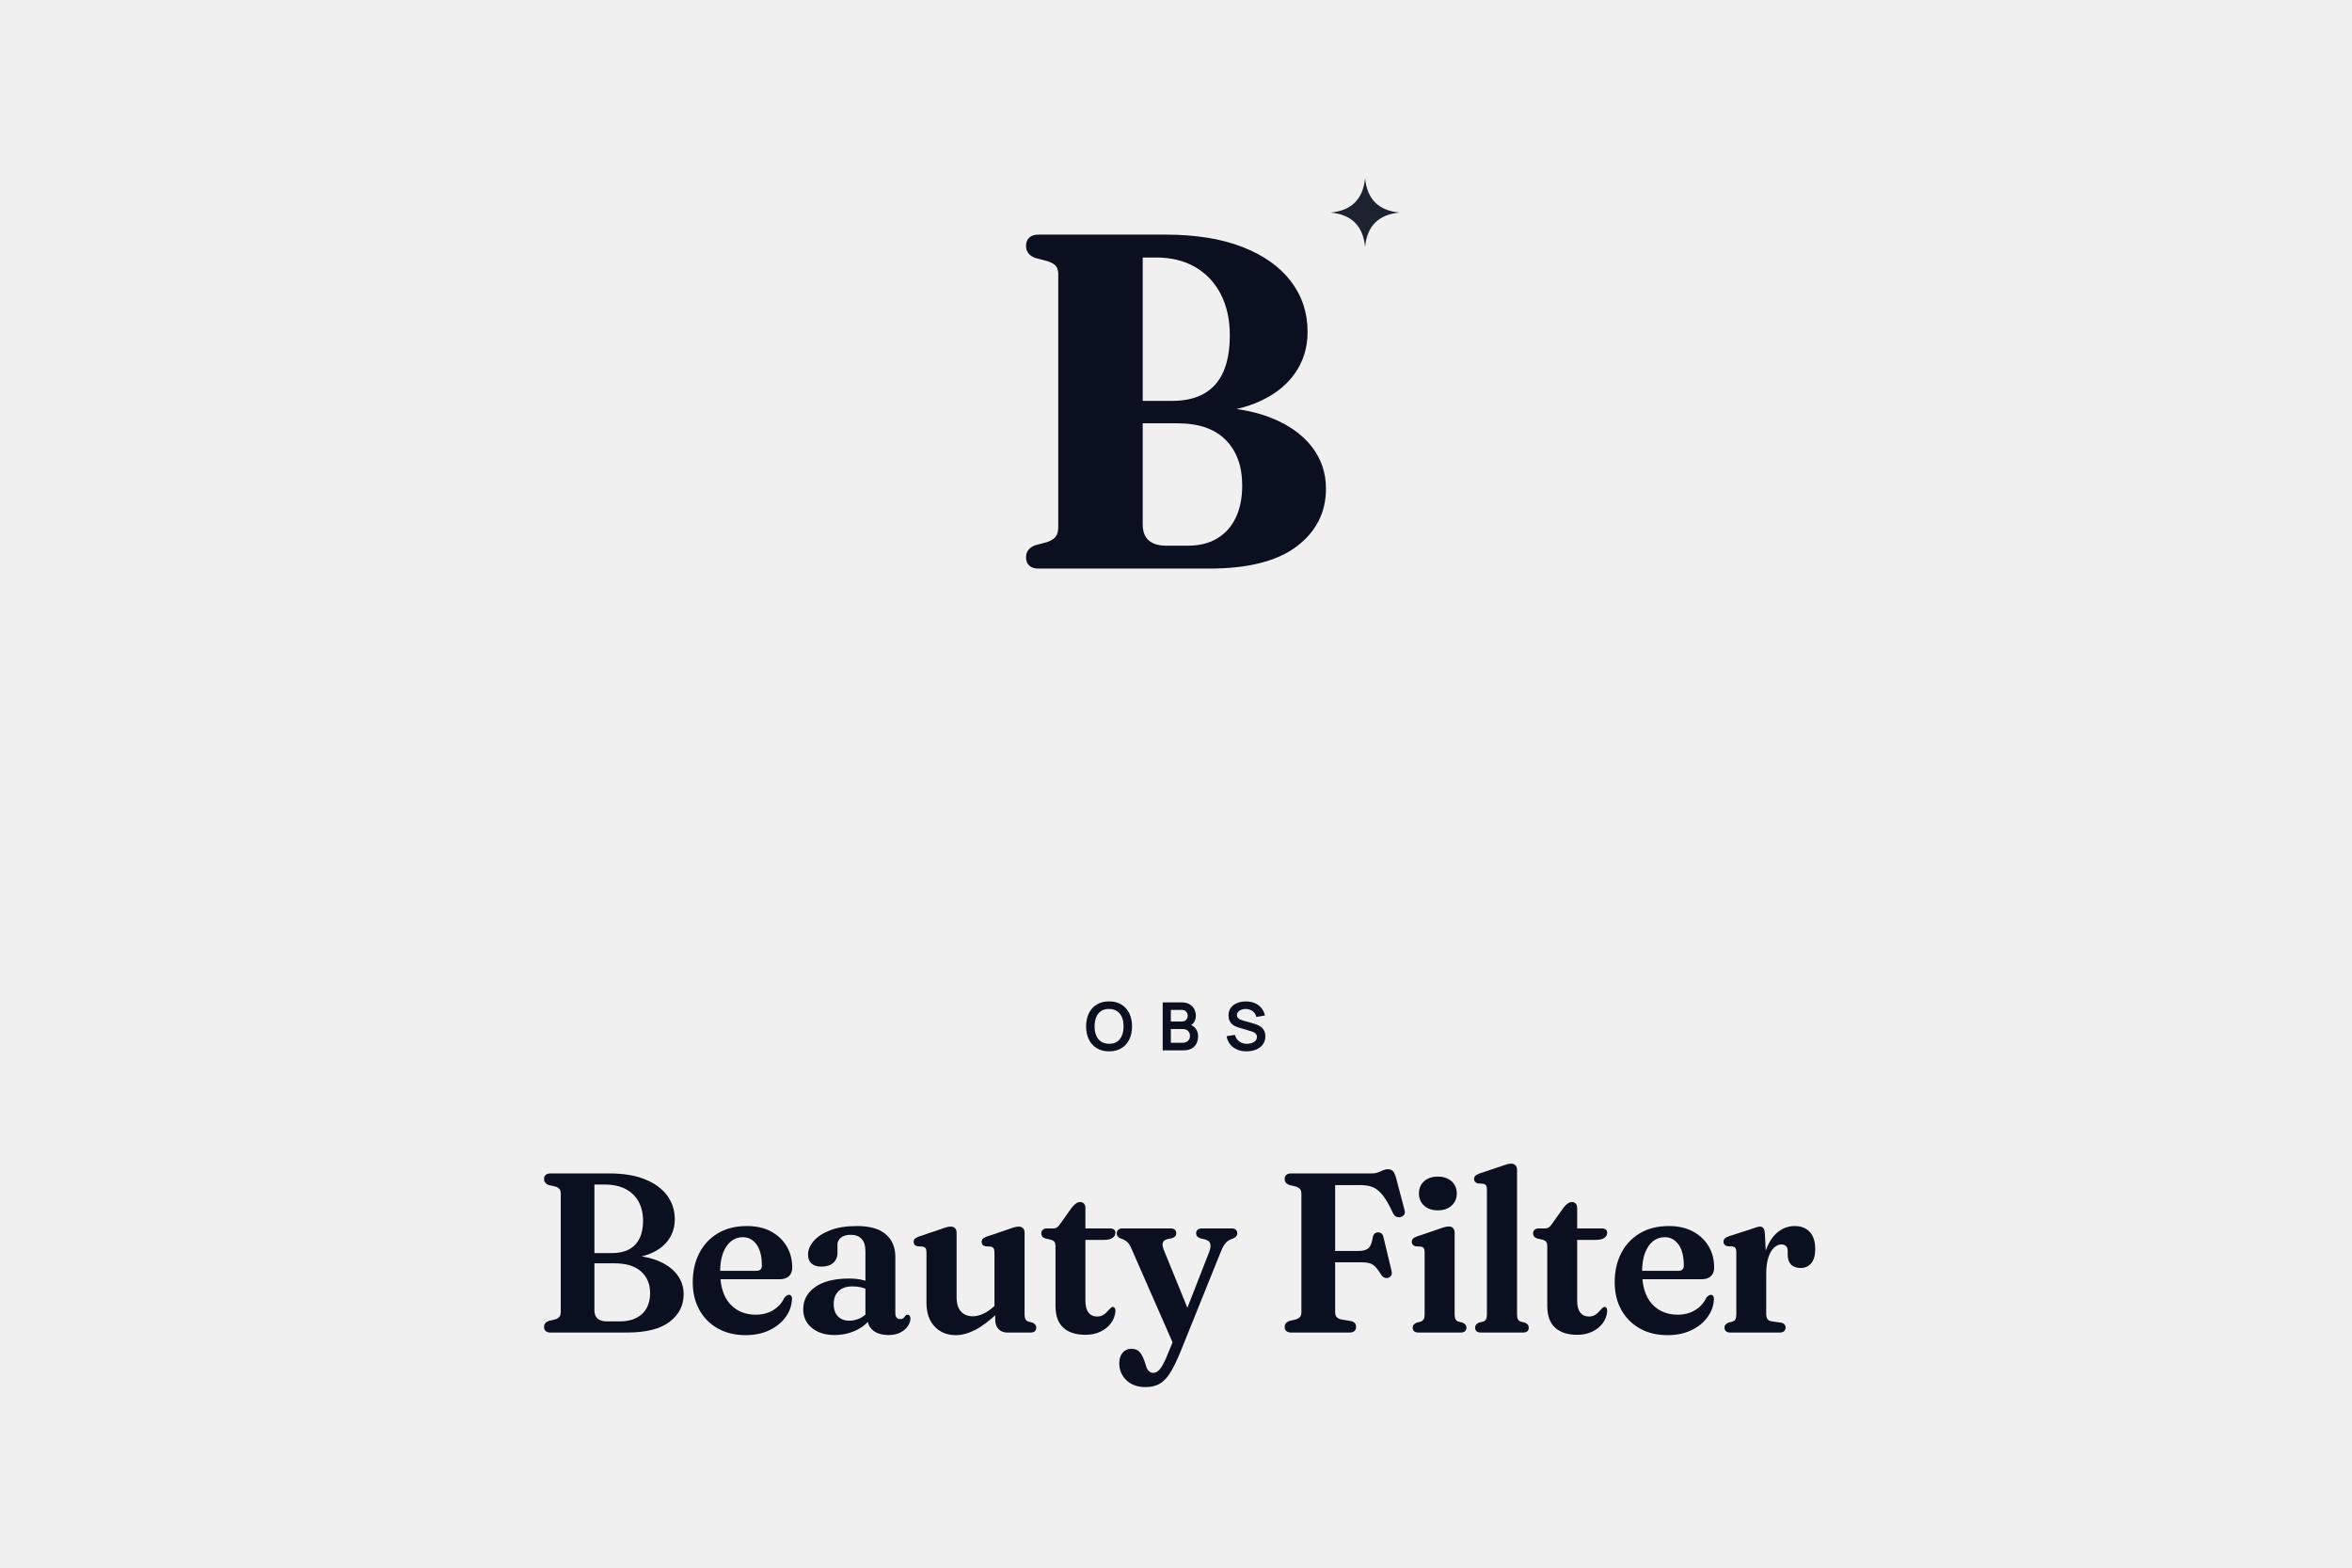
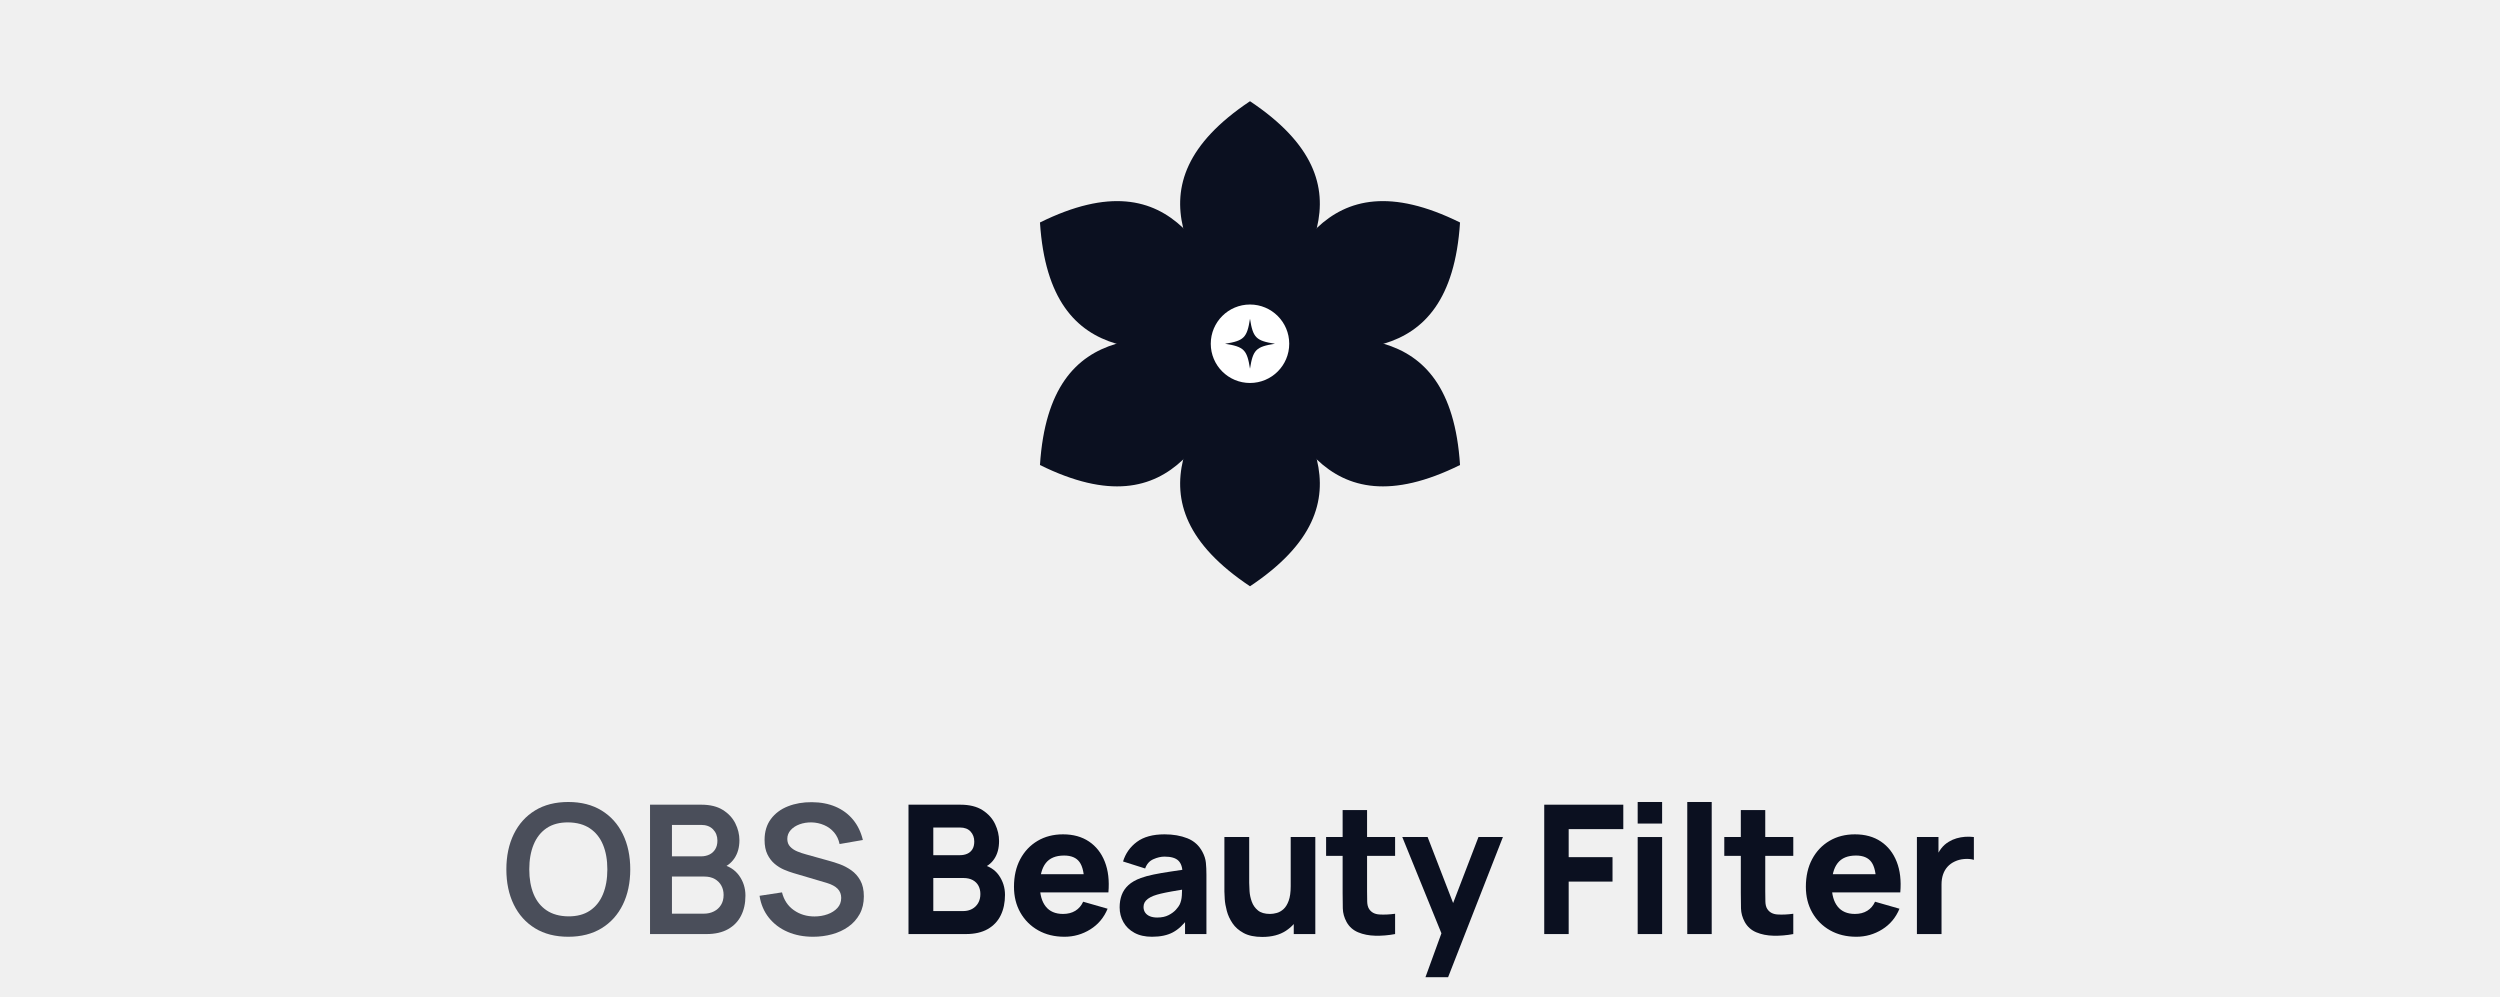
- <svg xmlns="http://www.w3.org/2000/svg" width="600" height="400" viewBox="0 0 600 400" role="img" aria-label="OBS Beauty Filter">
+ <svg xmlns="http://www.w3.org/2000/svg" width="640" height="255" viewBox="0 0 640 255" role="img" aria-label="OBS Beauty Filter">
  <defs>
    <linearGradient id="tile" x1="0" y1="0" x2="1" y2="1">
-       <stop offset="0" stop-color="#121A31" />
-       <stop offset="1" stop-color="#1D2745" />
+       <stop offset="0" stop-color="#1D1145" />
+       <stop offset="1" stop-color="#0A0720" />
    </linearGradient>
-     <radialGradient id="tileGlow" cx="0.28" cy="0.20" r="0.9">
-       <stop offset="0" stop-color="#FF5C9E" stop-opacity="0.22" />
-       <stop offset="0.55" stop-color="#FF5C9E" stop-opacity="0.06" />
-       <stop offset="1" stop-color="#FF5C9E" stop-opacity="0" />
-     </radialGradient>
-     <linearGradient id="bgrad" gradientUnits="userSpaceOnUse" x1="120" y1="1450" x2="1450" y2="-120">
-       <stop offset="0" stop-color="#FF5C9E" />
-       <stop offset="0.55" stop-color="#FF7FA8" />
-       <stop offset="1" stop-color="#FFB36B" />
+     <linearGradient id="gloss" x1="0" y1="0" x2="0" y2="1">
+       <stop offset="0" stop-color="#FFFFFF" stop-opacity="0.30" />
+       <stop offset="1" stop-color="#FFFFFF" stop-opacity="0" />
    </linearGradient>
-     <linearGradient id="wgrad" gradientUnits="userSpaceOnUse" x1="0" y1="0" x2="6174.0" y2="0">
-       <stop offset="0" stop-color="#FF5C9E" />
-       <stop offset="0.55" stop-color="#FF7FA8" />
-       <stop offset="1" stop-color="#FFB36B" />
-     </linearGradient>
-     <radialGradient id="bgGlowA" cx="8%" cy="0%" r="78%">
-       <stop offset="0" stop-color="#FF5C9E" stop-opacity="0.26" />
-       <stop offset="0.55" stop-color="#FF5C9E" stop-opacity="0.07" />
-       <stop offset="1" stop-color="#FF5C9E" stop-opacity="0" />
-     </radialGradient>
-     <radialGradient id="bgGlowB" cx="106%" cy="112%" r="62%">
-       <stop offset="0" stop-color="#FFB36B" stop-opacity="0.20" />
-       <stop offset="0.6" stop-color="#FFB36B" stop-opacity="0.05" />
-       <stop offset="1" stop-color="#FFB36B" stop-opacity="0" />
-     </radialGradient>
-     <linearGradient id="wgradL" gradientUnits="userSpaceOnUse" x1="0" y1="0" x2="6174.0" y2="0">
-       <stop offset="0" stop-color="#E23A74" />
-       <stop offset="0.55" stop-color="#F04A80" />
-       <stop offset="1" stop-color="#FF7A4D" />
-     </linearGradient>
-     <linearGradient id="accent" x1="0" y1="0" x2="1" y2="0">
-       <stop offset="0" stop-color="#FF5C9E" />
-       <stop offset="1" stop-color="#FFB36B" />
-     </linearGradient>
+     <clipPath id="tileClip">
+       <rect x="8" y="8" width="184" height="184" rx="46" />
+     </clipPath>
  </defs>
-   <g transform="translate(202.0 6) scale(0.3828125)">
-     <g transform="translate(256 252) scale(1.0)">
-       <g transform="translate(-109.790 111.300) scale(0.159 -0.159)" fill="#0B1020">
-         <path transform="translate(0.00 0)" d="M1319 335Q1319 186 1196.5 93.0Q1074 0 828 0H115Q89 0 75.5 12.5Q62 25 62 47Q62 82 98 97L150 111Q176 120 186.5 134.0Q197 148 197 175V1233Q197 1256 187.5 1268.0Q178 1280 151 1289L98 1303Q62 1318 62 1353Q62 1375 75.5 1387.5Q89 1400 115 1400H646Q835 1400 968.0 1348.5Q1101 1297 1171.5 1205.0Q1242 1113 1242 992Q1242 892 1186.5 815.0Q1131 738 1026.0 694.5Q921 651 770 651L820 677Q973 677 1085.0 633.5Q1197 590 1258.0 513.0Q1319 436 1319 335ZM697 609H470V703H675Q754 703 808.0 733.5Q862 764 889.0 825.0Q916 886 916 978Q916 1077 878.0 1150.5Q840 1224 771.0 1264.0Q702 1304 608 1304H551V185Q551 140 576.5 118.0Q602 96 649 96H741Q813 96 864.0 127.0Q915 158 941.5 214.5Q968 271 968 349Q968 469 899.0 539.0Q830 609 697 609Z" />
-       </g>
-       <path d="M 126.00 -149.00 Q 127.95 -127.95 149.00 -126.00 Q 127.95 -124.05 126.00 -103.00 Q 124.05 -124.05 103.00 -126.00 Q 124.05 -127.95 126.00 -149.00 Z" fill="#0B1020" opacity="0.92" />
-     </g>
+   <g transform="translate(236.0 4) scale(0.913043) translate(-8.0 -8.0)">
+     <path d="M100 100 C114 80 136 56 100 32 C64 56 86 80 100 100 Z" fill="#0B1020" transform="rotate(0 100 100)" />
+     <path d="M100 100 C114 80 136 56 100 32 C64 56 86 80 100 100 Z" fill="#0B1020" transform="rotate(60 100 100)" />
+     <path d="M100 100 C114 80 136 56 100 32 C64 56 86 80 100 100 Z" fill="#0B1020" transform="rotate(120 100 100)" />
+     <path d="M100 100 C114 80 136 56 100 32 C64 56 86 80 100 100 Z" fill="#0B1020" transform="rotate(180 100 100)" />
+     <path d="M100 100 C114 80 136 56 100 32 C64 56 86 80 100 100 Z" fill="#0B1020" transform="rotate(240 100 100)" />
+     <path d="M100 100 C114 80 136 56 100 32 C64 56 86 80 100 100 Z" fill="#0B1020" transform="rotate(300 100 100)" />
+     <circle cx="100" cy="100" r="11" fill="#FFFFFF" />
+     <path d="M100 93 C100.84 98.32 101.68 99.16 107 100 C101.68 100.84 100.84 101.68 100 107 C99.16 101.68 98.32 100.84 93 100 C98.32 99.16 99.16 98.32 100 93 Z" fill="#0B1020" />
  </g>
-   <g transform="translate(276.557 268.000) scale(0.0085 -0.0085)" fill="#0B1020">
+   <g transform="translate(128.249 239.120) scale(0.023 -0.023)" fill="#0B1020" fill-opacity="0.72">
    <path transform="translate(0.00 0)" d="M749 -30Q533 -30 379.0 64.5Q225 159 142.5 328.0Q60 497 60 720Q60 943 142.5 1112.0Q225 1281 379.0 1375.5Q533 1470 749 1470Q965 1470 1119.5 1375.5Q1274 1281 1356.5 1112.0Q1439 943 1439 720Q1439 497 1356.5 328.0Q1274 159 1119.5 64.5Q965 -30 749 -30ZM749 197Q894 196 990.5 261.0Q1087 326 1135.5 444.0Q1184 562 1184 720Q1184 878 1135.5 994.5Q1087 1111 990.5 1176.0Q894 1241 749 1243Q604 1244 508.0 1179.0Q412 1114 363.5 996.0Q315 878 315 720Q315 562 363.0 445.5Q411 329 507.5 264.0Q604 199 749 197Z" />
-     <path transform="translate(2219.00 0)" d="M140 0V1440H711Q857 1440 950.5 1381.5Q1044 1323 1089.5 1232.0Q1135 1141 1135 1044Q1135 925 1078.5 842.0Q1022 759 925 730V780Q1061 749 1131.5 651.0Q1202 553 1202 428Q1202 300 1153.0 204.0Q1104 108 1007.5 54.0Q911 0 769 0ZM384 227H739Q802 227 852.0 252.5Q902 278 930.5 324.5Q959 371 959 435Q959 493 934.0 539.0Q909 585 861.0 612.5Q813 640 746 640H384ZM384 865H708Q760 865 801.0 885.0Q842 905 866.0 944.0Q890 983 890 1040Q890 1115 842.0 1165.0Q794 1215 708 1215H384Z" />
-     <path transform="translate(4201.00 0)" d="M673 -30Q515 -30 388.5 25.0Q262 80 180.5 182.5Q99 285 77 426L327 464Q359 336 458.5 266.0Q558 196 688 196Q765 196 833.0 220.0Q901 244 943.5 290.0Q986 336 986 403Q986 433 976.0 458.5Q966 484 946.5 504.0Q927 524 896.5 540.5Q866 557 826 569L454 679Q406 693 350.5 716.5Q295 740 245.5 781.5Q196 823 164.5 887.5Q133 952 133 1047Q133 1186 203.5 1280.5Q274 1375 393.5 1422.0Q513 1469 659 1468Q807 1467 923.0 1417.5Q1039 1368 1117.0 1274.0Q1195 1180 1227 1047L968 1002Q952 1078 906.5 1131.5Q861 1185 795.5 1213.0Q730 1241 656 1243Q584 1244 522.5 1221.5Q461 1199 423.5 1157.0Q386 1115 386 1059Q386 1006 418.0 972.5Q450 939 497.5 919.5Q545 900 594 887L852 815Q905 801 971.0 777.0Q1037 753 1098.0 710.0Q1159 667 1198.5 597.0Q1238 527 1238 419Q1238 307 1191.5 222.5Q1145 138 1066.0 82.0Q987 26 885.5 -2.0Q784 -30 673 -30Z" />
+     <path transform="translate(1519.00 0)" d="M140 0V1440H711Q857 1440 950.5 1381.5Q1044 1323 1089.5 1232.0Q1135 1141 1135 1044Q1135 925 1078.5 842.0Q1022 759 925 730V780Q1061 749 1131.5 651.0Q1202 553 1202 428Q1202 300 1153.0 204.0Q1104 108 1007.5 54.0Q911 0 769 0ZM384 227H739Q802 227 852.0 252.5Q902 278 930.5 324.5Q959 371 959 435Q959 493 934.0 539.0Q909 585 861.0 612.5Q813 640 746 640H384ZM384 865H708Q760 865 801.0 885.0Q842 905 866.0 944.0Q890 983 890 1040Q890 1115 842.0 1165.0Q794 1215 708 1215H384Z" />
+     <path transform="translate(2801.00 0)" d="M673 -30Q515 -30 388.5 25.0Q262 80 180.5 182.5Q99 285 77 426L327 464Q359 336 458.5 266.0Q558 196 688 196Q765 196 833.0 220.0Q901 244 943.5 290.0Q986 336 986 403Q986 433 976.0 458.5Q966 484 946.5 504.0Q927 524 896.5 540.5Q866 557 826 569L454 679Q406 693 350.5 716.5Q295 740 245.5 781.5Q196 823 164.5 887.5Q133 952 133 1047Q133 1186 203.5 1280.5Q274 1375 393.5 1422.0Q513 1469 659 1468Q807 1467 923.0 1417.5Q1039 1368 1117.0 1274.0Q1195 1180 1227 1047L968 1002Q952 1078 906.5 1131.5Q861 1185 795.5 1213.0Q730 1241 656 1243Q584 1244 522.5 1221.5Q461 1199 423.5 1157.0Q386 1115 386 1059Q386 1006 418.0 972.5Q450 939 497.5 919.5Q545 900 594 887L852 815Q905 801 971.0 777.0Q1037 753 1098.0 710.0Q1159 667 1198.5 597.0Q1238 527 1238 419Q1238 307 1191.5 222.5Q1145 138 1066.0 82.0Q987 26 885.5 -2.0Q784 -30 673 -30Z" />
  </g>
-   <g transform="translate(136.382 340.000) scale(0.029 -0.029)" fill="#0B1020">
-     <path transform="translate(0.00 0)" d="M1311 337Q1311 188 1187.0 94.0Q1063 0 814 0H141Q112 0 97.5 13.0Q83 26 83 49Q83 86 123 102L179 115Q205 123 217.5 138.0Q230 153 230 181V1222Q230 1249 218.0 1263.0Q206 1277 180 1285L123 1298Q83 1314 83 1351Q83 1374 97.5 1387.0Q112 1400 141 1400H657Q840 1400 968.5 1349.0Q1097 1298 1165.0 1207.0Q1233 1116 1233 995Q1233 896 1178.5 817.5Q1124 739 1017.5 694.5Q911 650 753 650L806 679Q961 679 1074.5 635.5Q1188 592 1249.5 514.5Q1311 437 1311 337ZM703 609H443V699H680Q769 699 830.0 731.5Q891 764 922.5 827.5Q954 891 954 982Q954 1079 915.0 1151.0Q876 1223 800.5 1262.5Q725 1302 617 1302H526V196Q526 146 554.5 122.0Q583 98 638 98H748Q835 98 895.0 128.5Q955 159 985.5 215.0Q1016 271 1016 346Q1016 466 936.0 537.5Q856 609 703 609Z" />
-     <path transform="translate(1336.00 0)" d="M930 572Q930 523 901.5 496.0Q873 469 820 469H227V543H615Q663 543 663 589Q663 711 616.0 775.0Q569 839 496 839Q438 839 393.0 804.0Q348 769 322.0 701.0Q296 633 296 535Q296 347 382.5 252.0Q469 157 609 157Q698 157 764.0 198.0Q830 239 860 305Q873 320 882.5 326.0Q892 332 901 332Q914 332 921.5 321.5Q929 311 928 292Q924 208 872.0 136.0Q820 64 729.5 20.5Q639 -23 520 -23Q381 -23 276.5 35.5Q172 94 113.5 199.0Q55 304 55 443Q55 587 112.5 698.5Q170 810 276.5 873.5Q383 937 532 937Q654 937 743.0 889.5Q832 842 881.0 759.5Q930 677 930 572Z" />
-     <path transform="translate(2296.00 0)" d="M633 122V145L614 149V719Q614 787 580.5 823.5Q547 860 486 860Q429 860 398.5 835.0Q368 810 368 774V703Q368 645 330.5 612.5Q293 580 226 580Q169 580 139.0 608.0Q109 636 109 686Q109 747 158.0 804.5Q207 862 303.0 899.5Q399 937 539 937Q709 937 793.0 864.5Q877 792 877 667V172Q877 146 888.0 132.0Q899 118 920 118Q936 118 946.5 125.5Q957 133 963 145Q967 150 972.0 153.5Q977 157 984 157Q997 157 1003.5 147.5Q1010 138 1010 123Q1010 91 988.0 57.5Q966 24 923.0 1.0Q880 -22 818 -22Q733 -22 683.0 17.0Q633 56 633 122ZM67 205Q67 327 173.0 401.0Q279 475 471 475Q530 475 578.0 465.0Q626 455 661 439L641 375Q608 390 574.0 398.0Q540 406 499 406Q422 406 378.5 365.0Q335 324 335 251Q335 179 373.0 141.5Q411 104 472 104Q523 104 569.5 127.5Q616 151 647 192L667 133Q617 59 529.5 18.5Q442 -22 343 -22Q219 -22 143.0 40.5Q67 103 67 205Z" />
-     <path transform="translate(3303.00 0)" d="M749 111V184L742 190V704Q742 730 734.5 741.0Q727 752 711 756L661 759Q645 764 637.0 773.5Q629 783 629 797Q629 813 639.0 824.0Q649 835 673 844L869 910Q900 922 919.5 927.0Q939 932 956 932Q981 932 994.0 917.5Q1007 903 1007 879V162Q1007 131 1015.5 116.5Q1024 102 1040 96L1077 87Q1094 79 1102.0 68.5Q1110 58 1110 42Q1110 23 1097.5 11.5Q1085 0 1060 0H855Q807 0 778.0 30.0Q749 60 749 111ZM144 261V704Q144 730 136.5 741.0Q129 752 113 756L63 759Q47 764 39.0 773.5Q31 783 31 797Q31 813 41.0 824.0Q51 835 75 844L271 910Q302 922 321.5 927.0Q341 932 358 932Q382 932 395.5 917.5Q409 903 409 879V312Q409 227 447.5 185.0Q486 143 551 143Q593 143 640.0 163.5Q687 184 736 228L773 262L816 214L774 175Q661 68 571.5 22.5Q482 -23 402 -23Q288 -23 216.0 52.5Q144 128 144 261Z" />
-     <path transform="translate(4436.00 0)" d="M107 816 56 828Q37 835 29.0 846.0Q21 857 21 873Q21 892 34.5 904.0Q48 916 69 916H128Q146 916 159.5 925.0Q173 934 188 957L290 1100Q307 1122 325.5 1135.0Q344 1148 362 1148Q383 1148 396.0 1134.5Q409 1121 409 1095V279Q409 211 436.0 176.0Q463 141 512 141Q540 141 560.0 151.5Q580 162 594.0 177.0Q608 192 620.5 205.5Q633 219 646 226Q658 227 666.0 217.5Q674 208 673 187Q669 130 634.5 83.0Q600 36 542.0 8.0Q484 -20 409 -20Q284 -20 215.0 42.5Q146 105 146 234V758Q146 784 137.5 796.5Q129 809 107 816ZM308 815 310 916H625Q648 916 660.5 906.0Q673 896 673 878Q673 851 648.5 833.0Q624 815 570 815Z" />
-     <path transform="translate(5120.00 0)" d="M651 147 510 -128 132 734Q113 779 91.5 798.0Q70 817 34 828Q16 837 8.5 847.0Q1 857 1 872Q1 893 14.5 904.5Q28 916 50 916H476Q499 916 511.5 905.0Q524 894 524 873Q524 857 514.5 846.5Q505 836 486 830L444 821Q411 812 405.0 787.5Q399 763 420 714ZM455 -176 524 -7 565 71 812 704Q832 755 823.5 782.0Q815 809 778 819L736 829Q717 836 708.0 846.5Q699 857 699 873Q699 893 712.5 904.5Q726 916 749 916H1012Q1035 916 1048.0 904.5Q1061 893 1061 873Q1061 860 1054.0 849.5Q1047 839 1028 829Q986 816 962.5 792.0Q939 768 917 713L566 -158Q517 -279 474.0 -349.5Q431 -420 379.5 -450.0Q328 -480 255 -480Q148 -480 85.5 -419.5Q23 -359 23 -271Q23 -212 52.5 -177.5Q82 -143 130 -143Q175 -143 200.0 -169.5Q225 -196 243 -247L256 -286Q264 -319 281.0 -337.0Q298 -355 321 -355Q344 -355 364.5 -338.0Q385 -321 407.0 -282.0Q429 -243 455 -176Z" />
-     <path transform="translate(6515.00 0)" d="M849 1400Q882 1400 906.0 1409.5Q930 1419 950.0 1428.0Q970 1437 989 1437Q1020 1437 1035.5 1420.0Q1051 1403 1062 1364L1138 1075Q1145 1051 1133.0 1035.5Q1121 1020 1098 1015Q1080 1012 1063.0 1020.0Q1046 1028 1034 1054Q987 1156 945.5 1208.0Q904 1260 859.0 1278.5Q814 1297 755 1297H527V178Q527 151 540.5 136.0Q554 121 581 115L669 100Q691 94 701.0 82.0Q711 70 711 49Q711 26 696.5 13.0Q682 0 653 0H141Q112 0 97.5 13.0Q83 26 83 49Q83 86 124 102L180 115Q205 123 217.5 137.0Q230 151 230 178V1222Q230 1249 217.5 1263.0Q205 1277 180 1285L124 1298Q83 1314 83 1351Q83 1374 97.5 1387.0Q112 1400 141 1400ZM410 718H732Q795 718 821.5 743.5Q848 769 858 838Q863 860 874.5 870.5Q886 881 903 881Q942 883 952 839L1022 547Q1029 520 1021.5 504.5Q1014 489 995 482Q977 476 960.5 483.0Q944 490 932 509Q905 552 883.0 576.0Q861 600 832.5 609.0Q804 618 759 618H410Z" />
-     <path transform="translate(7663.00 0)" d="M430 879V162Q430 131 438.5 116.5Q447 102 464 96L500 87Q517 79 525.5 68.5Q534 58 534 42Q534 22 521.0 11.0Q508 0 484 0H111Q87 0 74.0 11.0Q61 22 61 42Q61 58 69.5 68.5Q78 79 94 86L132 96Q149 103 157.5 116.5Q166 130 166 162V705Q166 731 158.5 741.5Q151 752 135 756L84 759Q68 765 60.5 774.0Q53 783 53 798Q53 814 63.0 825.0Q73 836 97 845L292 911Q324 923 343.0 928.0Q362 933 379 933Q404 933 417.0 918.0Q430 903 430 879ZM282 1075Q207 1075 161.5 1116.5Q116 1158 116 1224Q116 1290 161.5 1331.0Q207 1372 282 1372Q357 1372 403.0 1331.0Q449 1290 449 1224Q449 1158 403.0 1116.5Q357 1075 282 1075Z" />
-     <path transform="translate(8211.00 0)" d="M431 1432V162Q431 130 439.0 116.0Q447 102 464 96L501 87Q518 79 526.0 68.5Q534 58 534 42Q534 22 521.5 11.0Q509 0 484 0H111Q88 0 75.0 11.0Q62 22 62 42Q62 58 70.5 68.5Q79 79 95 87L132 96Q150 102 158.0 116.0Q166 130 166 162V1258Q166 1283 158.5 1294.0Q151 1305 135 1309L85 1312Q69 1318 61.0 1327.0Q53 1336 53 1350Q53 1367 63.0 1378.0Q73 1389 97 1398L293 1464Q324 1475 343.5 1480.5Q363 1486 379 1486Q404 1486 417.5 1471.0Q431 1456 431 1432Z" />
-     <path transform="translate(8762.00 0)" d="M107 816 56 828Q37 835 29.0 846.0Q21 857 21 873Q21 892 34.5 904.0Q48 916 69 916H128Q146 916 159.5 925.0Q173 934 188 957L290 1100Q307 1122 325.5 1135.0Q344 1148 362 1148Q383 1148 396.0 1134.5Q409 1121 409 1095V279Q409 211 436.0 176.0Q463 141 512 141Q540 141 560.0 151.5Q580 162 594.0 177.0Q608 192 620.5 205.5Q633 219 646 226Q658 227 666.0 217.5Q674 208 673 187Q669 130 634.5 83.0Q600 36 542.0 8.0Q484 -20 409 -20Q284 -20 215.0 42.5Q146 105 146 234V758Q146 784 137.5 796.5Q129 809 107 816ZM308 815 310 916H625Q648 916 660.5 906.0Q673 896 673 878Q673 851 648.5 833.0Q624 815 570 815Z" />
-     <path transform="translate(9446.00 0)" d="M930 572Q930 523 901.5 496.0Q873 469 820 469H227V543H615Q663 543 663 589Q663 711 616.0 775.0Q569 839 496 839Q438 839 393.0 804.0Q348 769 322.0 701.0Q296 633 296 535Q296 347 382.5 252.0Q469 157 609 157Q698 157 764.0 198.0Q830 239 860 305Q873 320 882.5 326.0Q892 332 901 332Q914 332 921.5 321.5Q929 311 928 292Q924 208 872.0 136.0Q820 64 729.5 20.5Q639 -23 520 -23Q381 -23 276.5 35.5Q172 94 113.5 199.0Q55 304 55 443Q55 587 112.5 698.5Q170 810 276.5 873.5Q383 937 532 937Q654 937 743.0 889.5Q832 842 881.0 759.5Q930 677 930 572Z" />
-     <path transform="translate(10406.00 0)" d="M395 512Q395 654 434.5 748.5Q474 843 538.0 890.0Q602 937 677 937Q763 937 811.0 885.0Q859 833 859 735Q859 651 823.5 609.5Q788 568 732 568Q676 568 647.0 597.5Q618 627 617 680V714Q617 745 603.0 760.0Q589 775 561 775Q527 775 496.5 746.5Q466 718 447.0 661.0Q428 604 428 518ZM416 874 428 634V163Q428 134 438.5 118.5Q449 103 475 99L556 87Q578 84 588.0 72.0Q598 60 598 42Q598 23 585.0 11.5Q572 0 547 0H111Q87 0 74.0 11.5Q61 23 61 42Q61 58 69.5 68.5Q78 79 94 87L131 96Q149 102 157.0 116.0Q165 130 165 161V705Q165 731 157.5 742.0Q150 753 134 757L83 760Q67 766 59.5 775.0Q52 784 52 798Q52 815 62.0 826.0Q72 837 96 846L292 909Q323 921 342.0 926.5Q361 932 373 932Q392 932 402.5 919.0Q413 906 416 874Z" />
+   <g transform="translate(229.357 239.120) scale(0.023 -0.023)" fill="#0B1020">
+     <path transform="translate(0.00 0)" d="M140 0V1440H716Q870 1440 965.0 1378.5Q1060 1317 1104.0 1224.0Q1148 1131 1148 1036Q1148 915 1093.5 835.0Q1039 755 944 728V778Q1079 750 1146.5 653.0Q1214 556 1214 436Q1214 307 1166.5 209.0Q1119 111 1022.0 55.5Q925 0 778 0ZM416 256H750Q805 256 848.0 279.5Q891 303 915.5 345.5Q940 388 940 446Q940 497 919.0 537.0Q898 577 855.5 600.5Q813 624 750 624H416ZM416 878H712Q758 878 794.0 894.0Q830 910 851.0 943.5Q872 977 872 1030Q872 1096 831.0 1141.0Q790 1186 712 1186H416Z" />
+     <path transform="translate(1234.00 0)" d="M642 -30Q476 -30 349.5 41.5Q223 113 151.5 238.5Q80 364 80 526Q80 703 150.0 834.0Q220 965 343.0 1037.5Q466 1110 626 1110Q796 1110 915.0 1030.0Q1034 950 1091.0 805.0Q1148 660 1131 464H862V564Q862 729 809.5 801.5Q757 874 638 874Q499 874 433.5 789.5Q368 705 368 540Q368 389 433.5 306.5Q499 224 626 224Q706 224 763.0 259.0Q820 294 850 360L1122 282Q1061 134 929.5 52.0Q798 -30 642 -30ZM284 464V666H1000V464Z" />
+     <path transform="translate(2410.00 0)" d="M440 -30Q324 -30 243.5 14.5Q163 59 121.5 133.5Q80 208 80 298Q80 373 103.0 435.0Q126 497 177.5 544.5Q229 592 316 624Q376 646 459.0 663.0Q542 680 647.0 695.5Q752 711 878 730L780 676Q780 772 734.0 817.0Q688 862 580 862Q520 862 455.0 833.0Q390 804 364 730L118 808Q159 942 272.0 1026.0Q385 1110 580 1110Q723 1110 834.0 1066.0Q945 1022 1002 914Q1034 854 1040.0 794.0Q1046 734 1046 660V0H808V222L842 176Q763 67 671.5 18.5Q580 -30 440 -30ZM498 184Q573 184 624.5 210.5Q676 237 706.5 271.0Q737 305 748 328Q769 372 772.5 430.5Q776 489 776 528L856 508Q735 488 660.0 474.5Q585 461 539.0 450.0Q493 439 458 426Q418 410 393.5 391.5Q369 373 357.5 351.0Q346 329 346 302Q346 265 364.5 238.5Q383 212 417.0 198.0Q451 184 498 184Z" />
+     <path transform="translate(3536.00 0)" d="M542 -32Q415 -32 335.0 11.0Q255 54 210.5 120.0Q166 186 147.0 257.5Q128 329 124.0 388.0Q120 447 120 474V1080H396V570Q396 533 400.0 475.5Q404 418 425.0 360.0Q446 302 493.5 263.0Q541 224 628 224Q663 224 703.0 235.0Q743 246 778.0 277.5Q813 309 835.5 370.5Q858 432 858 532L1014 458Q1014 330 962.0 218.0Q910 106 805.5 37.0Q701 -32 542 -32ZM892 0V358H858V1080H1132V0Z" />
+     <path transform="translate(4768.00 0)" d="M788 0Q676 -21 568.5 -18.5Q461 -16 376.5 19.5Q292 55 248 134Q208 208 206.0 284.5Q204 361 204 458V1380H476V474Q476 411 477.5 360.5Q479 310 498 280Q534 223 613.0 218.0Q692 213 788 226ZM20 870V1080H788V870Z" />
+     <path transform="translate(5616.00 0)" d="M278 -480 486 92 490 -76 20 1080H302L618 262H554L868 1080H1140L530 -480Z" />
+     <path transform="translate(7076.00 0)" d="M140 0V1440H1020V1168H412V856H900V584H412V0Z" />
+     <path transform="translate(8096.00 0)" d="M160 1230V1470H432V1230ZM160 0V1080H432V0Z" />
+     <path transform="translate(8648.00 0)" d="M160 0V1470H432V0Z" />
+     <path transform="translate(9200.00 0)" d="M788 0Q676 -21 568.5 -18.5Q461 -16 376.5 19.5Q292 55 248 134Q208 208 206.0 284.5Q204 361 204 458V1380H476V474Q476 411 477.5 360.5Q479 310 498 280Q534 223 613.0 218.0Q692 213 788 226ZM20 870V1080H788V870Z" />
+     <path transform="translate(10048.00 0)" d="M642 -30Q476 -30 349.5 41.5Q223 113 151.5 238.5Q80 364 80 526Q80 703 150.0 834.0Q220 965 343.0 1037.5Q466 1110 626 1110Q796 1110 915.0 1030.0Q1034 950 1091.0 805.0Q1148 660 1131 464H862V564Q862 729 809.5 801.5Q757 874 638 874Q499 874 433.5 789.5Q368 705 368 540Q368 389 433.5 306.5Q499 224 626 224Q706 224 763.0 259.0Q820 294 850 360L1122 282Q1061 134 929.5 52.0Q798 -30 642 -30ZM284 464V666H1000V464Z" />
+     <path transform="translate(11224.00 0)" d="M140 0V1080H380V816L354 850Q375 906 410.0 952.0Q445 998 496 1028Q535 1052 581.0 1065.5Q627 1079 676.0 1082.5Q725 1086 774 1080V826Q729 840 669.5 835.5Q610 831 562 808Q514 786 481.0 749.5Q448 713 431.0 663.5Q414 614 414 552V0Z" />
  </g>
</svg>
